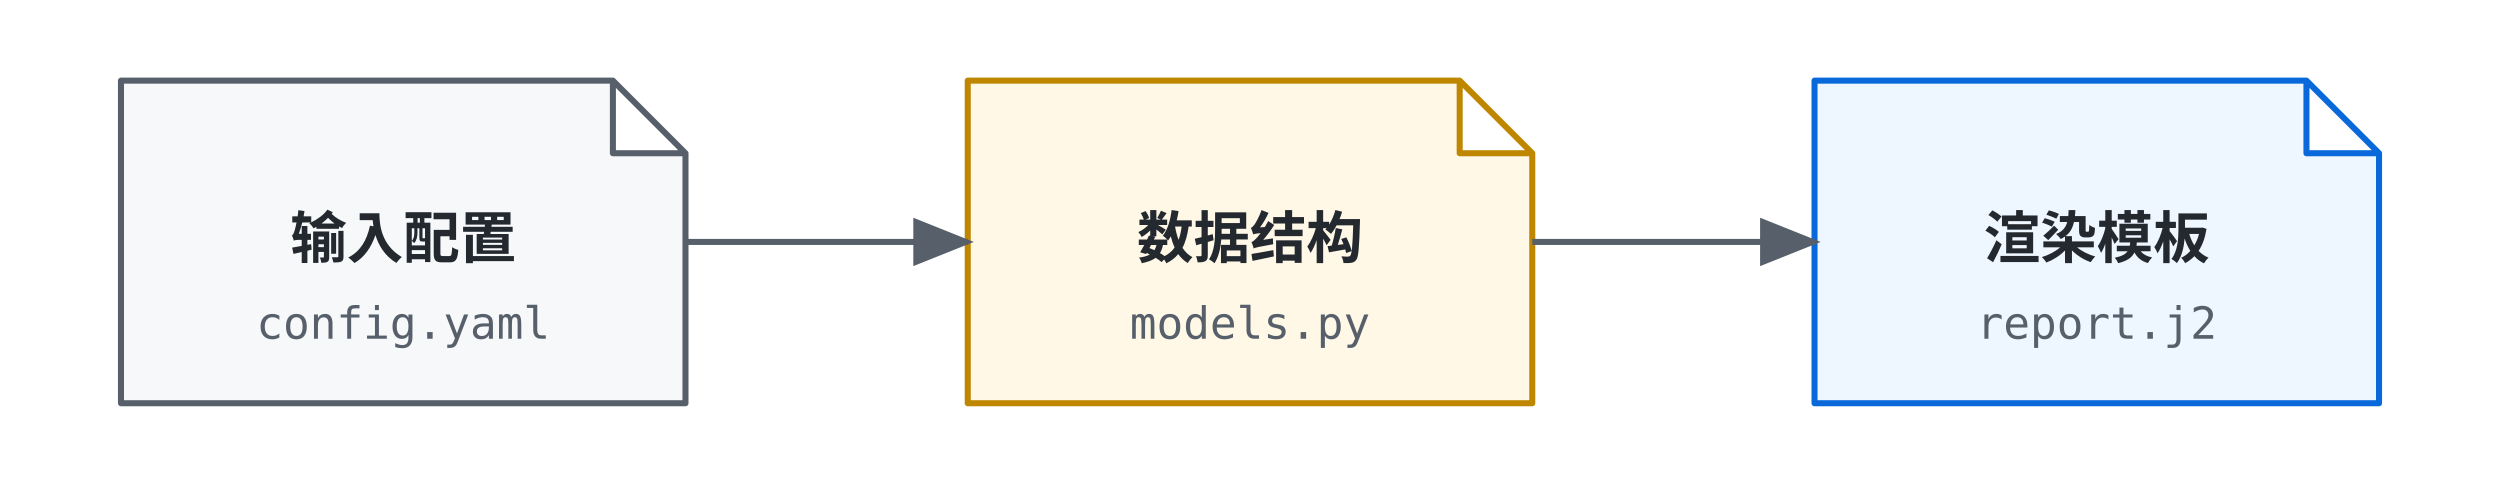
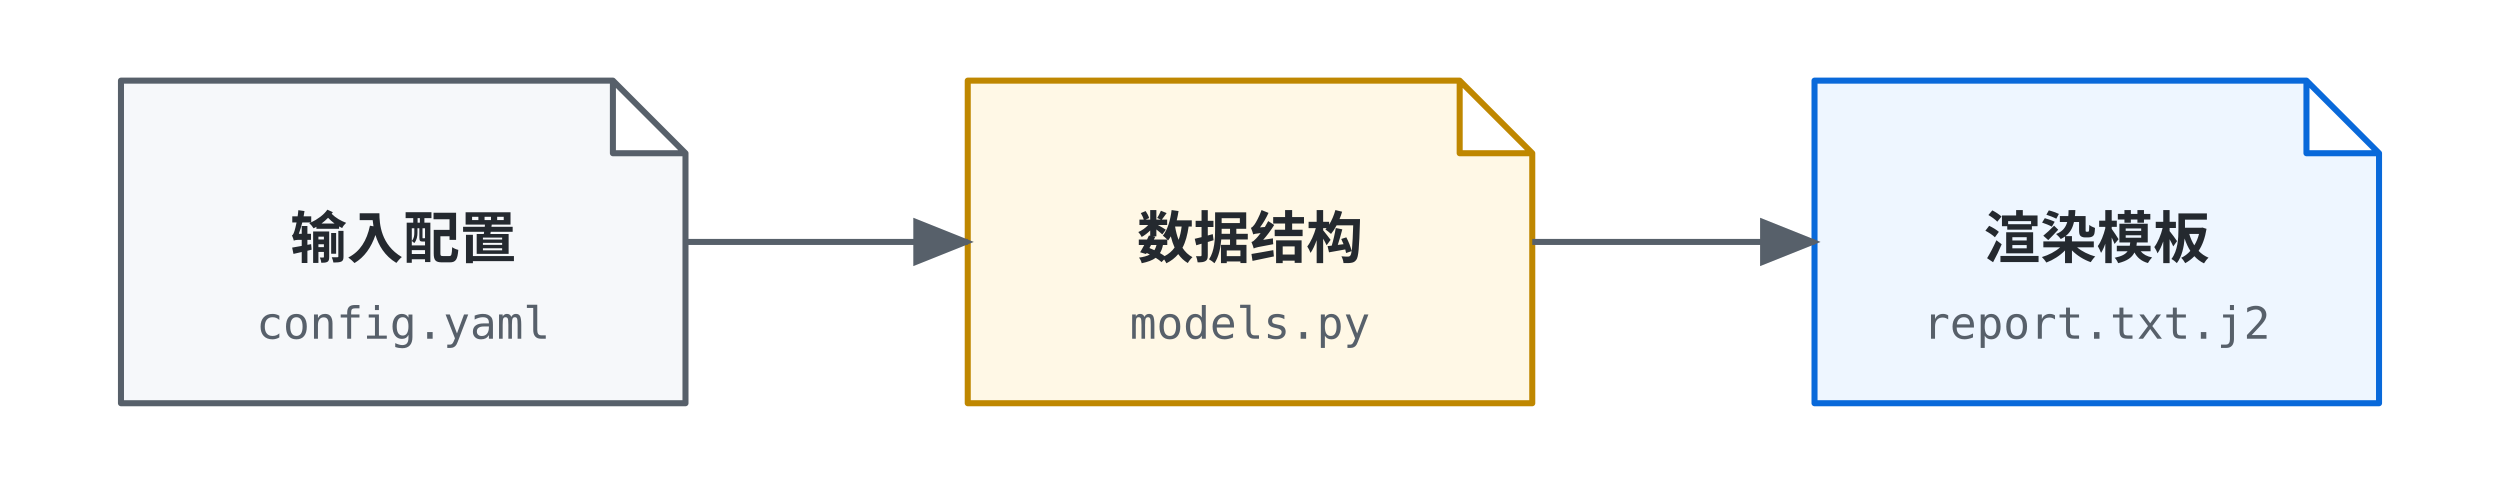
- <svg xmlns="http://www.w3.org/2000/svg" version="1.1" width="620px" height="120px" viewBox="0 0 620 120" content="&lt;mxfile host=&quot;app.diagrams.net&quot; agent=&quot;wrap_drawio_svg&quot; version=&quot;24.0.0&quot;&gt;   &lt;diagram id=&quot;pipeline&quot; name=&quot;pipeline&quot;&gt;   &lt;mxGraphModel dx=&quot;900&quot; dy=&quot;600&quot; grid=&quot;1&quot; gridSize=&quot;10&quot; guides=&quot;1&quot; tooltips=&quot;1&quot; connect=&quot;1&quot; arrows=&quot;1&quot; fold=&quot;1&quot; page=&quot;1&quot; pageScale=&quot;1&quot; pageWidth=&quot;620&quot; pageHeight=&quot;120&quot; math=&quot;0&quot; shadow=&quot;0&quot; background=&quot;none&quot;&gt;     &lt;root&gt;       &lt;mxCell id=&quot;0&quot;/&gt;       &lt;mxCell id=&quot;1&quot; parent=&quot;0&quot;/&gt;       &lt;mxCell id=&quot;file1&quot; value=&quot;&amp;lt;b&amp;gt;输入配置&amp;lt;/b&amp;gt;&amp;lt;br&amp;gt;&amp;lt;font style=&amp;quot;font-size: 11px; font-family: Consolas;&amp;quot;&amp;gt;config.yaml&amp;lt;/font&amp;gt;&quot; style=&quot;shape=document;whiteSpace=wrap;html=1;boundedLbl=1;backgroundOutline=1;fillColor=#f6f8fa;strokeColor=#57606a;size=0.18;fontColor=#24292f;&quot; vertex=&quot;1&quot; parent=&quot;1&quot;&gt;         &lt;mxGeometry x=&quot;30&quot; y=&quot;20&quot; width=&quot;140&quot; height=&quot;80&quot; as=&quot;geometry&quot;/&gt;       &lt;/mxCell&gt;       &lt;mxCell id=&quot;file2&quot; value=&quot;&amp;lt;b&amp;gt;数据结构&amp;lt;/b&amp;gt;&amp;lt;br&amp;gt;&amp;lt;font style=&amp;quot;font-size: 11px; font-family: Consolas;&amp;quot;&amp;gt;models.py&amp;lt;/font&amp;gt;&quot; style=&quot;shape=document;whiteSpace=wrap;html=1;boundedLbl=1;backgroundOutline=1;fillColor=#fff8e6;strokeColor=#bf8700;size=0.18;fontColor=#24292f;&quot; vertex=&quot;1&quot; parent=&quot;1&quot;&gt;         &lt;mxGeometry x=&quot;240&quot; y=&quot;20&quot; width=&quot;140&quot; height=&quot;80&quot; as=&quot;geometry&quot;/&gt;       &lt;/mxCell&gt;       &lt;mxCell id=&quot;file3&quot; value=&quot;&amp;lt;b&amp;gt;渲染模板&amp;lt;/b&amp;gt;&amp;lt;br&amp;gt;&amp;lt;font style=&amp;quot;font-size: 11px; font-family: Consolas;&amp;quot;&amp;gt;report.j2&amp;lt;/font&amp;gt;&quot; style=&quot;shape=document;whiteSpace=wrap;html=1;boundedLbl=1;backgroundOutline=1;fillColor=#eef6ff;strokeColor=#0969da;size=0.18;fontColor=#24292f;&quot; vertex=&quot;1&quot; parent=&quot;1&quot;&gt;         &lt;mxGeometry x=&quot;450&quot; y=&quot;20&quot; width=&quot;140&quot; height=&quot;80&quot; as=&quot;geometry&quot;/&gt;       &lt;/mxCell&gt;       &lt;mxCell id=&quot;edge1&quot; style=&quot;edgeStyle=orthogonalEdgeStyle;rounded=0;orthogonalLoop=1;jettySize=auto;html=1;strokeColor=#57606a;endArrow=classic;endFill=1;&quot; edge=&quot;1&quot; parent=&quot;1&quot; source=&quot;file1&quot; target=&quot;file2&quot;&gt;         &lt;mxGeometry relative=&quot;1&quot; as=&quot;geometry&quot;/&gt;       &lt;/mxCell&gt;       &lt;mxCell id=&quot;edge2&quot; style=&quot;edgeStyle=orthogonalEdgeStyle;rounded=0;orthogonalLoop=1;jettySize=auto;html=1;strokeColor=#57606a;endArrow=classic;endFill=1;&quot; edge=&quot;1&quot; parent=&quot;1&quot; source=&quot;file2&quot; target=&quot;file3&quot;&gt;         &lt;mxGeometry relative=&quot;1&quot; as=&quot;geometry&quot;/&gt;       &lt;/mxCell&gt;     &lt;/root&gt;   &lt;/mxGraphModel&gt; &lt;/diagram&gt; &lt;/mxfile&gt; " style="background-color: transparent; background-color: transparent;">
+ <svg xmlns="http://www.w3.org/2000/svg" version="1.1" width="620px" height="120px" viewBox="0 0 620 120" content="&lt;mxfile host=&quot;app.diagrams.net&quot; agent=&quot;wrap_drawio_svg&quot; version=&quot;24.0.0&quot;&gt;   &lt;diagram id=&quot;pipeline&quot; name=&quot;pipeline&quot;&gt;   &lt;mxGraphModel dx=&quot;900&quot; dy=&quot;600&quot; grid=&quot;1&quot; gridSize=&quot;10&quot; guides=&quot;1&quot; tooltips=&quot;1&quot; connect=&quot;1&quot; arrows=&quot;1&quot; fold=&quot;1&quot; page=&quot;1&quot; pageScale=&quot;1&quot; pageWidth=&quot;620&quot; pageHeight=&quot;120&quot; math=&quot;0&quot; shadow=&quot;0&quot; background=&quot;none&quot;&gt;     &lt;root&gt;       &lt;mxCell id=&quot;0&quot;/&gt;       &lt;mxCell id=&quot;1&quot; parent=&quot;0&quot;/&gt;       &lt;mxCell id=&quot;file1&quot; value=&quot;&amp;lt;b&amp;gt;输入配置&amp;lt;/b&amp;gt;&amp;lt;br&amp;gt;&amp;lt;font style=&amp;quot;font-size: 11px; font-family: Consolas;&amp;quot;&amp;gt;config.yaml&amp;lt;/font&amp;gt;&quot; style=&quot;shape=document;whiteSpace=wrap;html=1;boundedLbl=1;backgroundOutline=1;fillColor=#f6f8fa;strokeColor=#57606a;size=0.18;fontColor=#24292f;&quot; vertex=&quot;1&quot; parent=&quot;1&quot;&gt;         &lt;mxGeometry x=&quot;30&quot; y=&quot;20&quot; width=&quot;140&quot; height=&quot;80&quot; as=&quot;geometry&quot;/&gt;       &lt;/mxCell&gt;       &lt;mxCell id=&quot;file2&quot; value=&quot;&amp;lt;b&amp;gt;数据结构&amp;lt;/b&amp;gt;&amp;lt;br&amp;gt;&amp;lt;font style=&amp;quot;font-size: 11px; font-family: Consolas;&amp;quot;&amp;gt;models.py&amp;lt;/font&amp;gt;&quot; style=&quot;shape=document;whiteSpace=wrap;html=1;boundedLbl=1;backgroundOutline=1;fillColor=#fff8e6;strokeColor=#bf8700;size=0.18;fontColor=#24292f;&quot; vertex=&quot;1&quot; parent=&quot;1&quot;&gt;         &lt;mxGeometry x=&quot;240&quot; y=&quot;20&quot; width=&quot;140&quot; height=&quot;80&quot; as=&quot;geometry&quot;/&gt;       &lt;/mxCell&gt;       &lt;mxCell id=&quot;file3&quot; value=&quot;&amp;lt;b&amp;gt;渲染模板&amp;lt;/b&amp;gt;&amp;lt;br&amp;gt;&amp;lt;font style=&amp;quot;font-size: 11px; font-family: Consolas;&amp;quot;&amp;gt;report.txt.j2&amp;lt;/font&amp;gt;&quot; style=&quot;shape=document;whiteSpace=wrap;html=1;boundedLbl=1;backgroundOutline=1;fillColor=#eef6ff;strokeColor=#0969da;size=0.18;fontColor=#24292f;&quot; vertex=&quot;1&quot; parent=&quot;1&quot;&gt;         &lt;mxGeometry x=&quot;450&quot; y=&quot;20&quot; width=&quot;140&quot; height=&quot;80&quot; as=&quot;geometry&quot;/&gt;       &lt;/mxCell&gt;       &lt;mxCell id=&quot;edge1&quot; style=&quot;edgeStyle=orthogonalEdgeStyle;rounded=0;orthogonalLoop=1;jettySize=auto;html=1;strokeColor=#57606a;endArrow=classic;endFill=1;&quot; edge=&quot;1&quot; parent=&quot;1&quot; source=&quot;file1&quot; target=&quot;file2&quot;&gt;         &lt;mxGeometry relative=&quot;1&quot; as=&quot;geometry&quot;/&gt;       &lt;/mxCell&gt;       &lt;mxCell id=&quot;edge2&quot; style=&quot;edgeStyle=orthogonalEdgeStyle;rounded=0;orthogonalLoop=1;jettySize=auto;html=1;strokeColor=#57606a;endArrow=classic;endFill=1;&quot; edge=&quot;1&quot; parent=&quot;1&quot; source=&quot;file2&quot; target=&quot;file3&quot;&gt;         &lt;mxGeometry relative=&quot;1&quot; as=&quot;geometry&quot;/&gt;       &lt;/mxCell&gt;     &lt;/root&gt;   &lt;/mxGraphModel&gt; &lt;/diagram&gt; &lt;/mxfile&gt; " style="background-color: transparent; background-color: transparent;">
  <defs>
    <marker id="arrow" markerWidth="10" markerHeight="8" refX="9" refY="4" orient="auto">
      <path d="M0,0 L10,4 L0,8 Z" fill="#57606a" />
    </marker>
  </defs>
  <g>
    <path d="M 30 20 H 152 L 170 38 V 100 H 30 Z M 152 20 V 38 H 170" fill="#f6f8fa" stroke="#57606a" stroke-width="1.5" stroke-linejoin="round" />
    <text x="100.0" y="64" text-anchor="middle" font-family="Segoe UI, sans-serif" font-size="14" font-weight="600" fill="#24292f">输入配置</text>
    <text x="100.0" y="84" text-anchor="middle" font-family="Consolas, monospace" font-size="11" fill="#57606a">config.yaml</text>
  </g>
  <g>
    <path d="M 240 20 H 362 L 380 38 V 100 H 240 Z M 362 20 V 38 H 380" fill="#fff8e6" stroke="#bf8700" stroke-width="1.5" stroke-linejoin="round" />
    <text x="310.0" y="64" text-anchor="middle" font-family="Segoe UI, sans-serif" font-size="14" font-weight="600" fill="#24292f">数据结构</text>
    <text x="310.0" y="84" text-anchor="middle" font-family="Consolas, monospace" font-size="11" fill="#57606a">models.py</text>
  </g>
  <g>
    <path d="M 450 20 H 572 L 590 38 V 100 H 450 Z M 572 20 V 38 H 590" fill="#eef6ff" stroke="#0969da" stroke-width="1.5" stroke-linejoin="round" />
    <text x="520.0" y="64" text-anchor="middle" font-family="Segoe UI, sans-serif" font-size="14" font-weight="600" fill="#24292f">渲染模板</text>
-     <text x="520.0" y="84" text-anchor="middle" font-family="Consolas, monospace" font-size="11" fill="#57606a">report.j2</text>
+     <text x="520.0" y="84" text-anchor="middle" font-family="Consolas, monospace" font-size="11" fill="#57606a">report.txt.j2</text>
  </g>
  <line x1="170" y1="60.0" x2="240" y2="60.0" stroke="#57606a" stroke-width="1.5" marker-end="url(#arrow)" />
  <line x1="380" y1="60.0" x2="450" y2="60.0" stroke="#57606a" stroke-width="1.5" marker-end="url(#arrow)" />
</svg>
